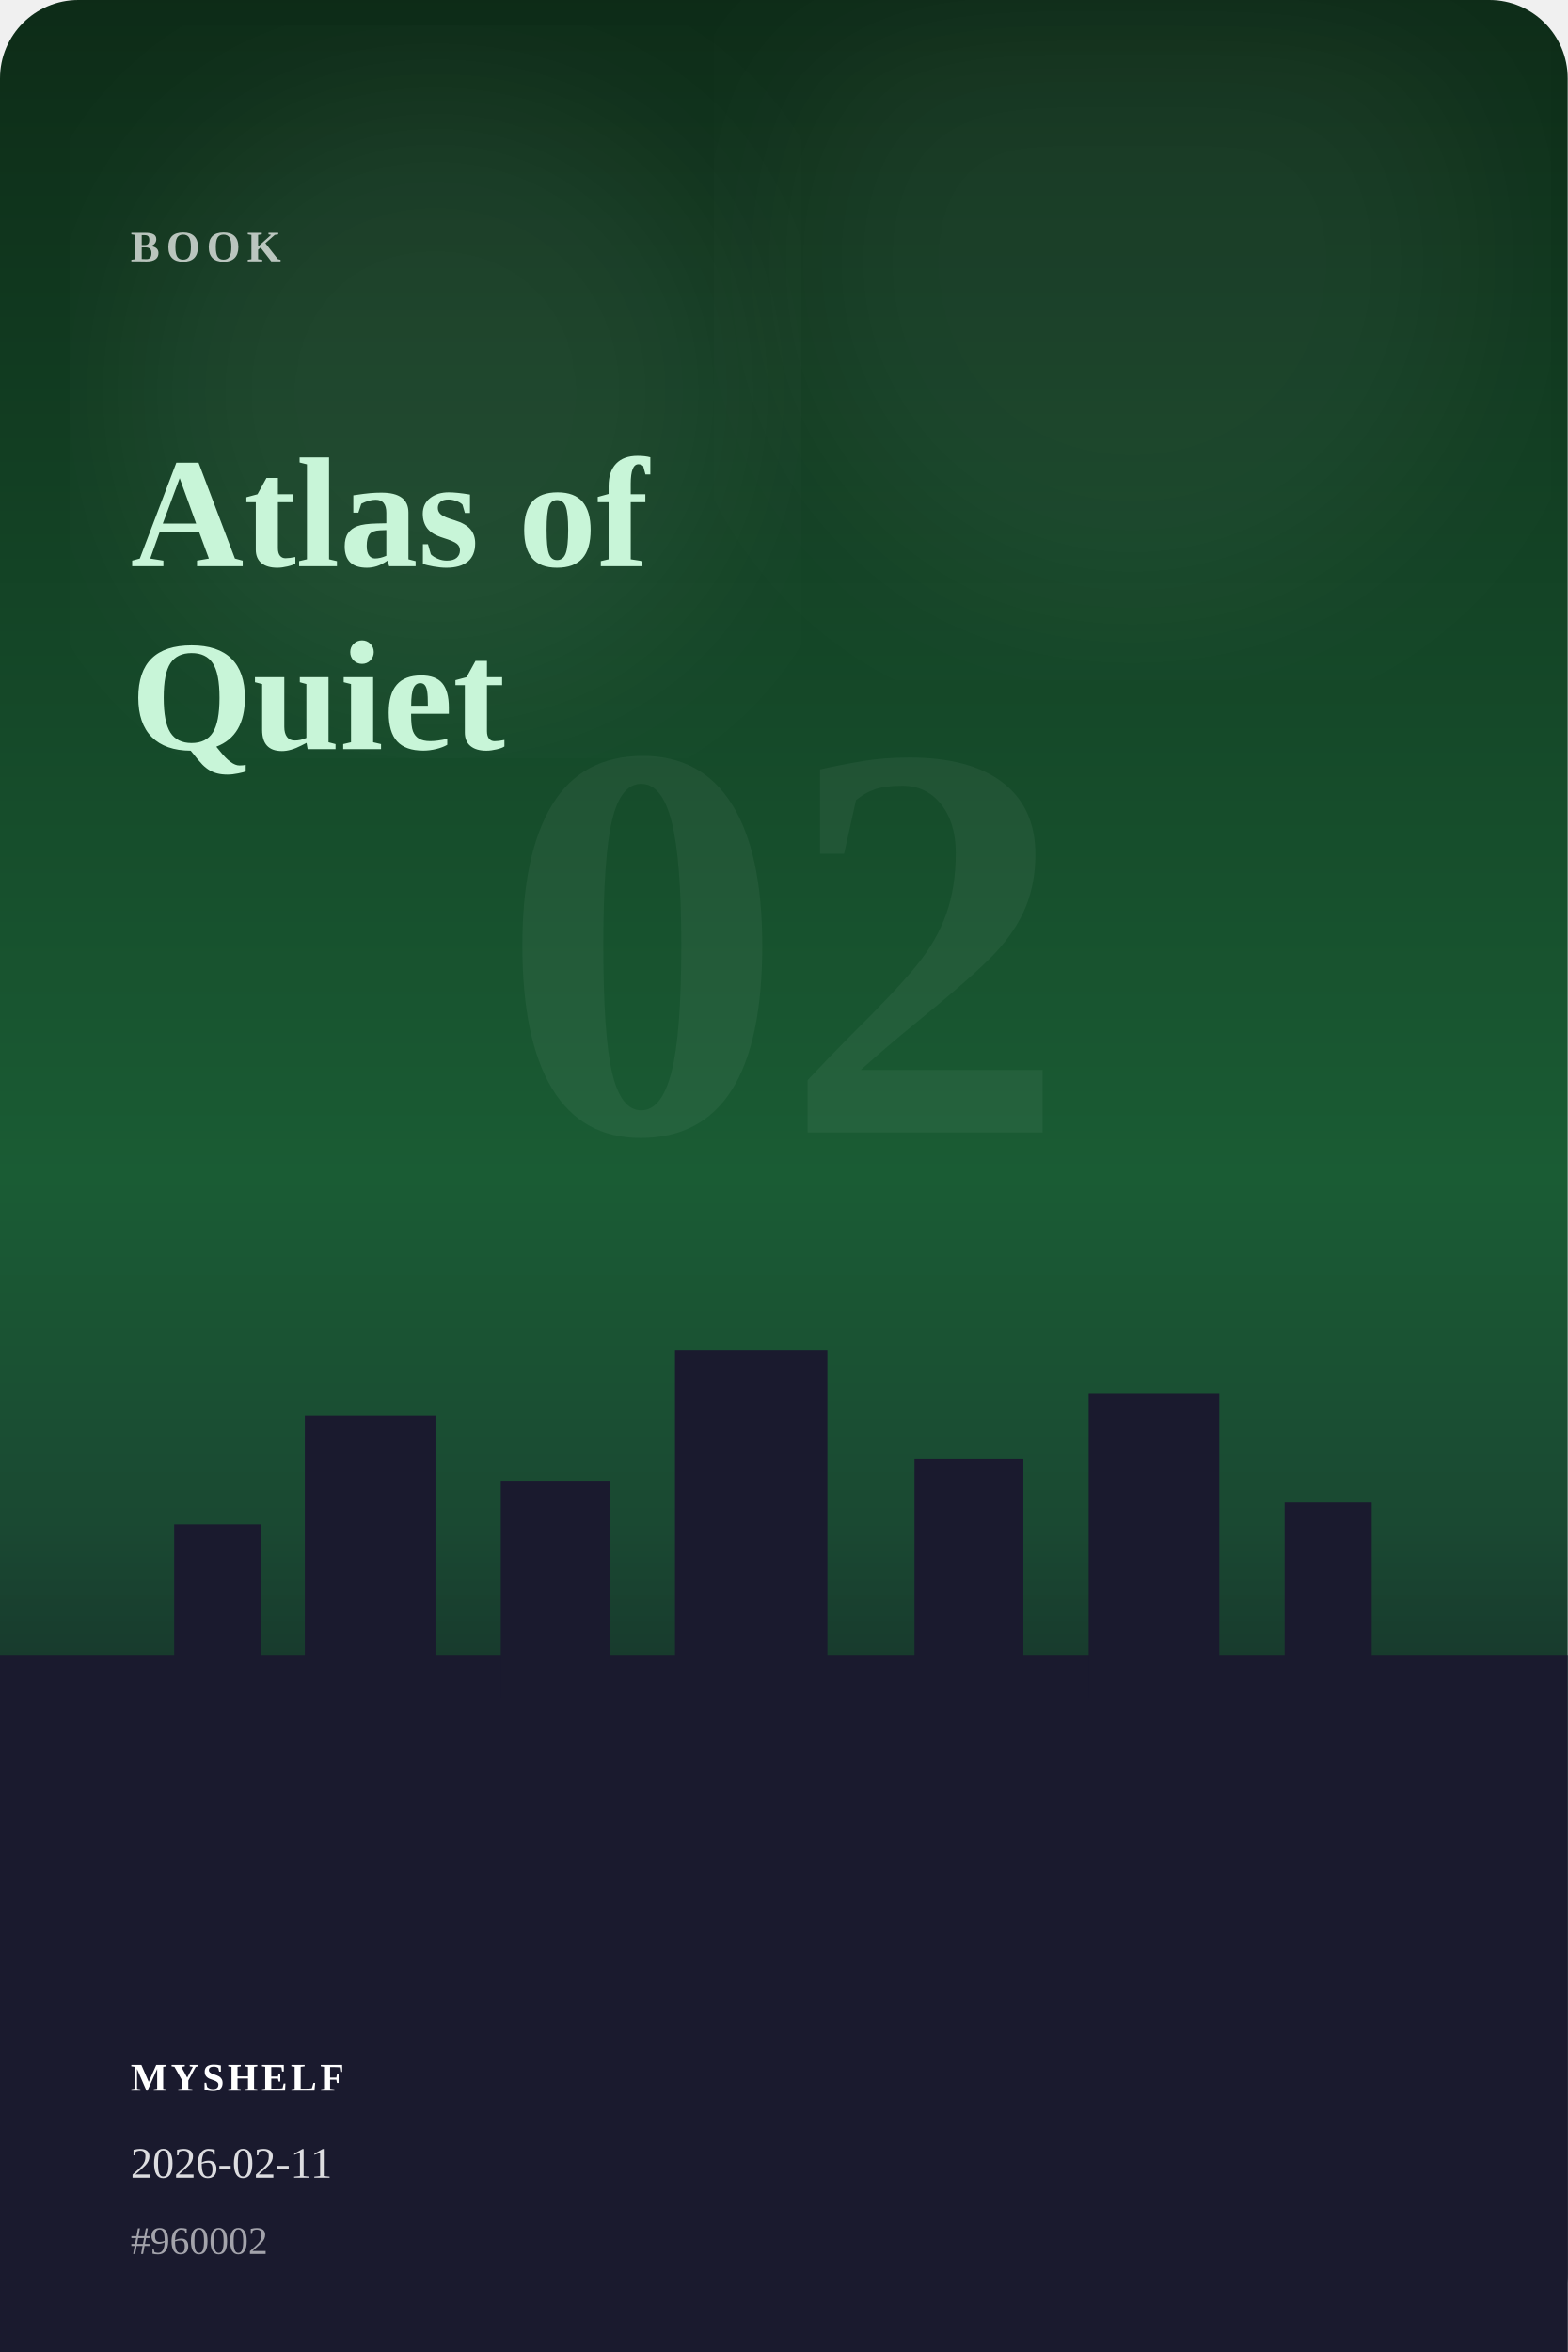
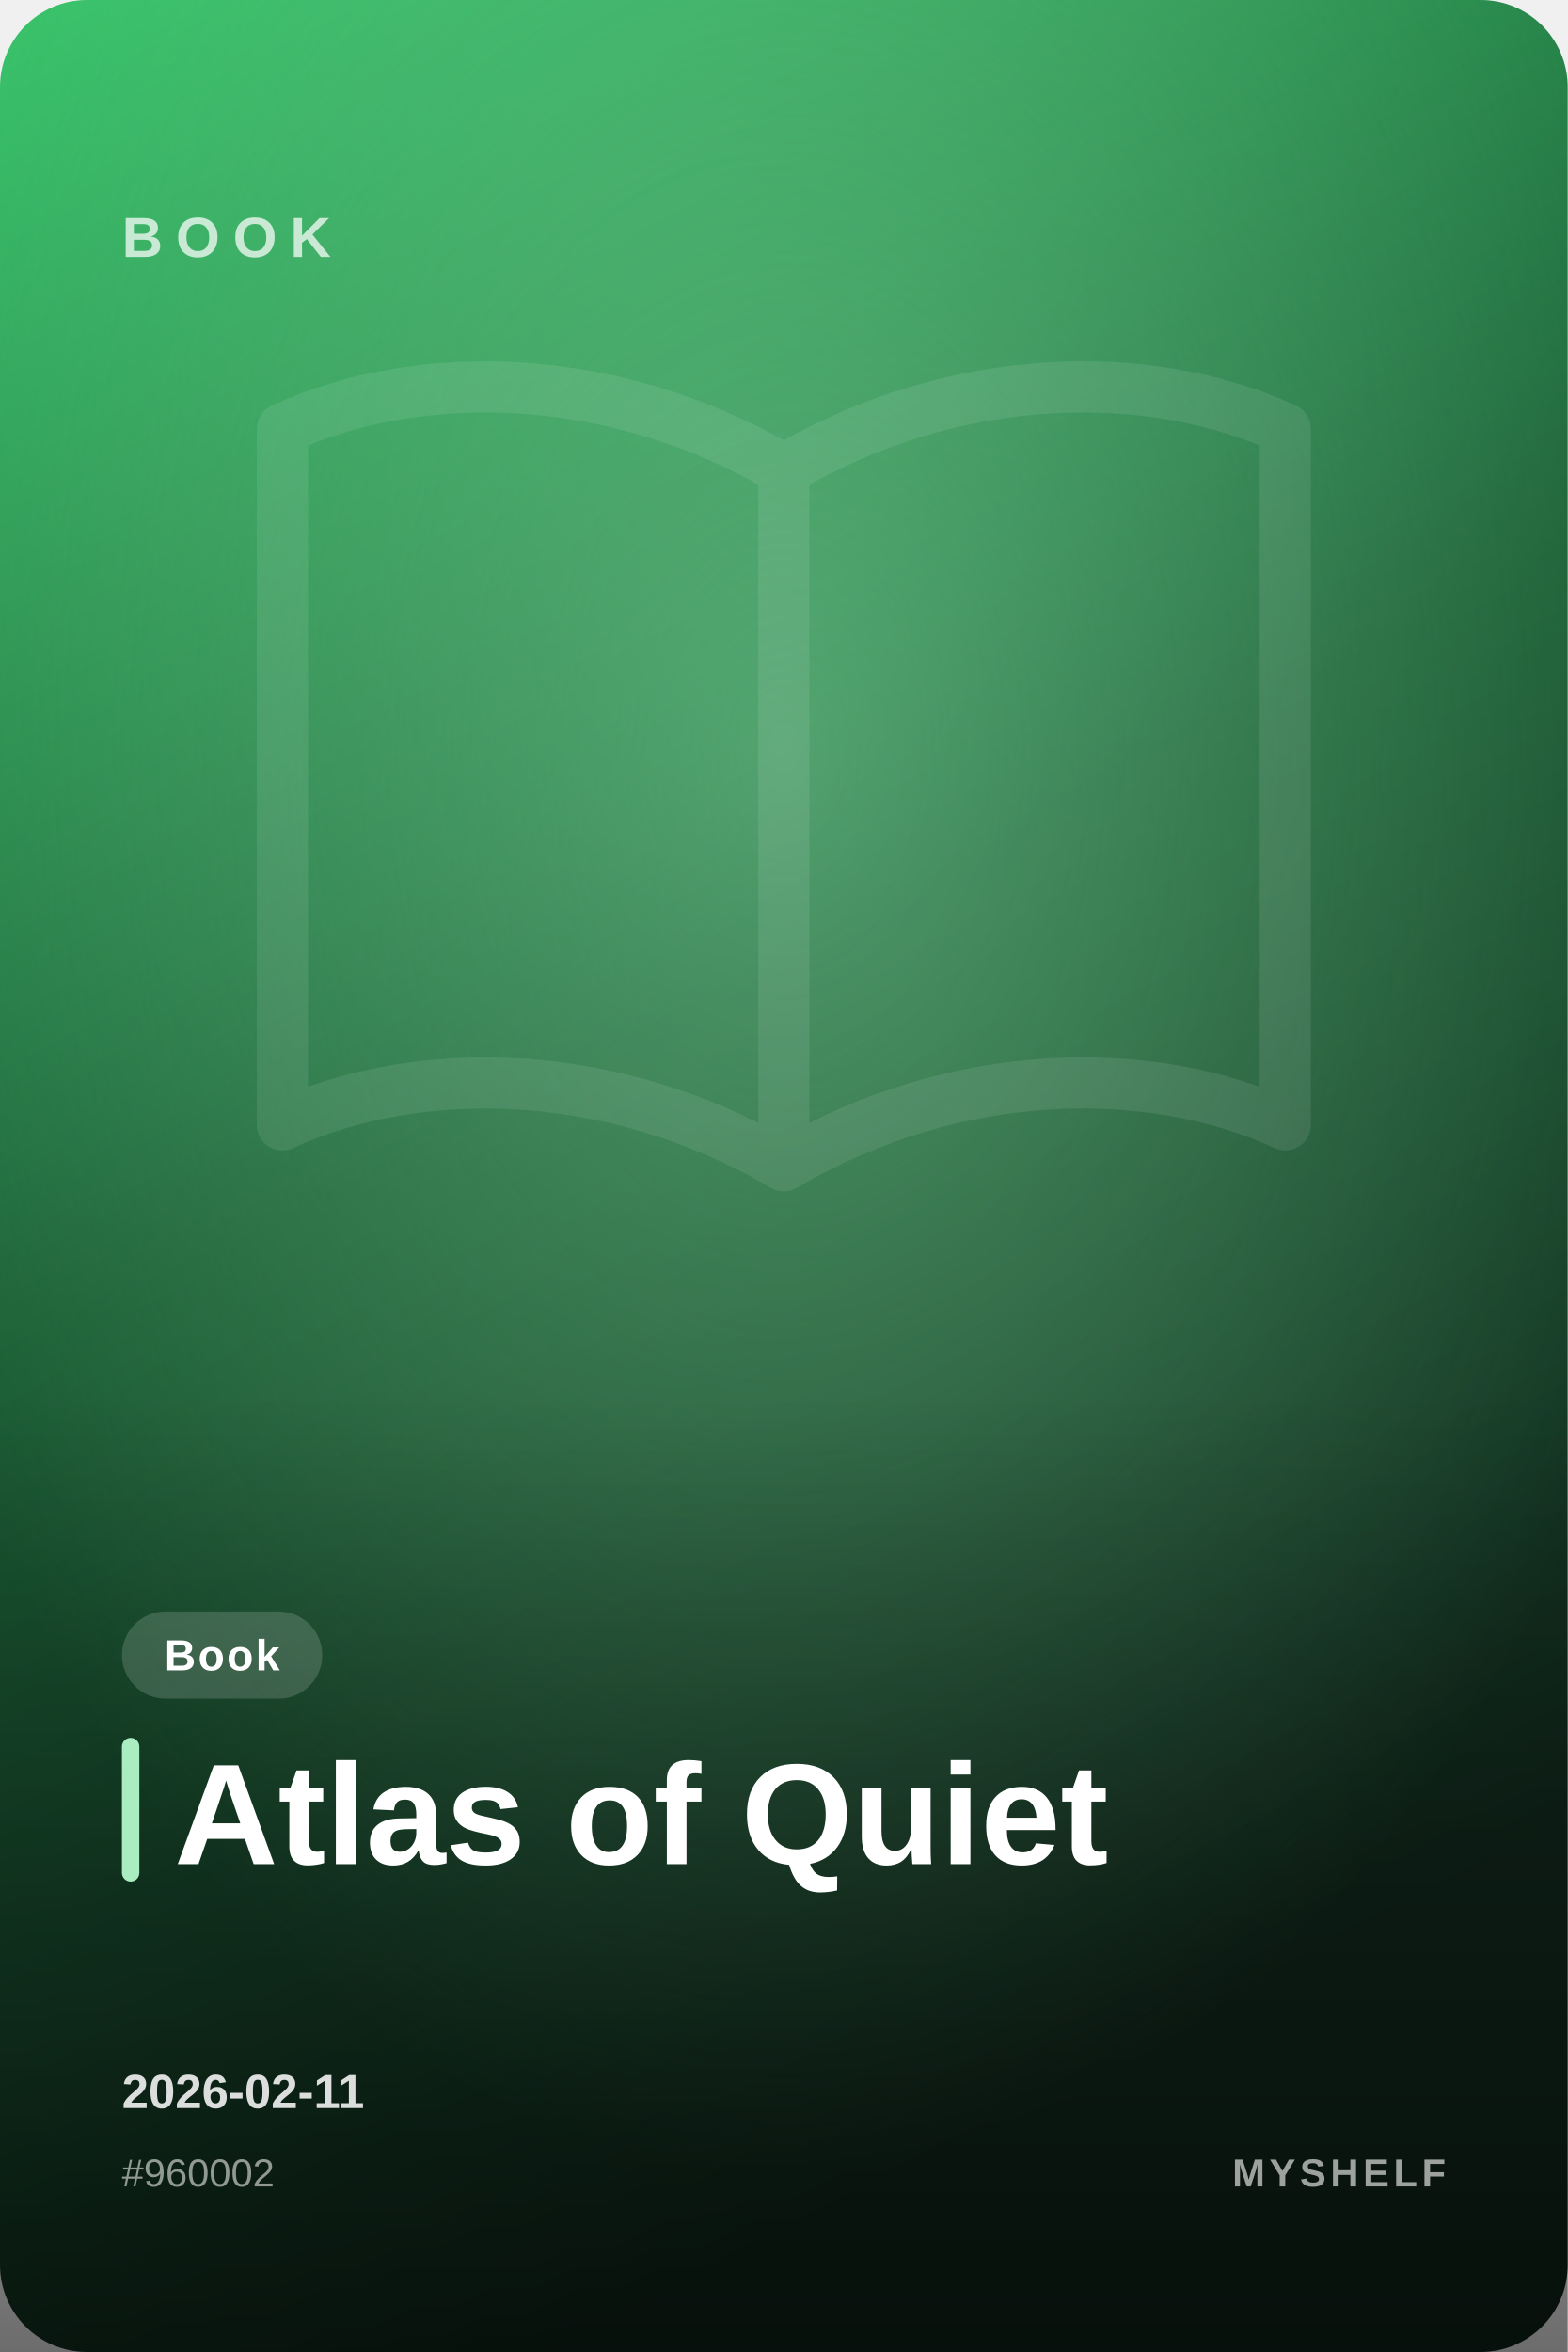
- <svg xmlns="http://www.w3.org/2000/svg" width="720" height="1080" viewBox="0 0 720 1080">
+ <svg xmlns="http://www.w3.org/2000/svg" width="720" height="1080" viewBox="0 0 720 1080" role="img" aria-label="Atlas of Quiet">
  <defs>
-     <linearGradient id="bg" x1="0" y1="0" x2="0" y2="1">
-       <stop offset="0%" stop-color="#0d2b17" />
-       <stop offset="50%" stop-color="#1a5c34" />
-       <stop offset="100%" stop-color="#1a1a2e" />
+     <linearGradient id="bg" x1="0" y1="0" x2="0.35" y2="1">
+       <stop offset="0%" stop-color="#38c46a" />
+       <stop offset="52%" stop-color="#1a5c34" />
+       <stop offset="100%" stop-color="#10241a" />
    </linearGradient>
-     <filter id="blur">
-       <feGaussianBlur stdDeviation="40" />
-     </filter>
-     <linearGradient id="fadeBottom" x1="0" y1="0" x2="0" y2="1">
-       <stop offset="0%" stop-color="rgba(0,0,0,0)" />
-       <stop offset="100%" stop-color="rgba(0,0,0,0.6)" />
+     <radialGradient id="glow" cx="0.5" cy="0.32" r="0.6">
+       <stop offset="0%" stop-color="#92e6ad" stop-opacity="0.45" />
+       <stop offset="100%" stop-color="#92e6ad" stop-opacity="0" />
+     </radialGradient>
+     <linearGradient id="fade" x1="0" y1="0" x2="0" y2="1">
+       <stop offset="0%" stop-color="#000000" stop-opacity="0" />
+       <stop offset="100%" stop-color="#000000" stop-opacity="0.55" />
    </linearGradient>
  </defs>
-   <rect width="720" height="1080" rx="36" fill="url(#bg)" />
-   <circle cx="200" cy="180" r="140" fill="white" opacity="0.06" filter="url(#blur)" />
-   <circle cx="520" cy="120" r="160" fill="white" opacity="0.05" filter="url(#blur)" />
-   <text x="360" y="520" text-anchor="middle" font-size="260" font-weight="800" fill="rgba(255,255,255,0.05)">
-     02
-   </text>
-   <text x="60" y="260" font-size="72" font-weight="800" fill="#c8f5d8">
-     Atlas of
-   </text>
-   <text x="60" y="344" font-size="72" font-weight="800" fill="#c8f5d8">
-     Quiet
-   </text>
-   <text x="60" y="120" font-size="20" font-weight="700" letter-spacing="3" fill="rgba(255,255,255,0.7)">
-     BOOK
-   </text>
-   <rect x="0" y="700" width="720" height="380" fill="url(#fadeBottom)" />
-   <rect x="0" y="760" width="720" height="320" fill="#1a1a2e" />
-   <rect x="80" y="700" width="40" height="80" fill="#1a1a2e" />
-   <rect x="140" y="650" width="60" height="130" fill="#1a1a2e" />
-   <rect x="230" y="680" width="50" height="100" fill="#1a1a2e" />
-   <rect x="310" y="620" width="70" height="160" fill="#1a1a2e" />
-   <rect x="420" y="670" width="50" height="110" fill="#1a1a2e" />
-   <rect x="500" y="640" width="60" height="140" fill="#1a1a2e" />
-   <rect x="590" y="690" width="40" height="90" fill="#1a1a2e" />
-   <text x="60" y="960" font-size="18" font-weight="700" fill="white" letter-spacing="1.5">
-     MYSHELF
-   </text>
-   <text x="60" y="1000" font-size="20" fill="rgba(255,255,255,0.85)">
-     2026-02-11
-   </text>
-   <text x="60" y="1035" font-size="18" fill="rgba(255,255,255,0.6)">
-     #960002
-   </text>
+   <rect width="720" height="1080" rx="40" fill="url(#bg)" />
+   <rect width="720" height="1080" rx="40" fill="url(#glow)" />
+   <g opacity="0.09" transform="translate(360,352) scale(2.35) translate(-360,-430)">
+     <path d="M360 372 C 326 352, 288 352, 262 364 L262 500 C 288 488, 326 488, 360 508" fill="none" stroke="#ffffff" stroke-width="10" stroke-linejoin="round" />
+     <path d="M360 372 C 394 352, 432 352, 458 364 L458 500 C 432 488, 394 488, 360 508" fill="none" stroke="#ffffff" stroke-width="10" stroke-linejoin="round" />
+     <line x1="360" y1="372" x2="360" y2="508" stroke="#ffffff" stroke-width="10" stroke-linecap="round" />
+   </g>
+   <text x="56" y="118" font-family="'Segoe UI',Arial,sans-serif" font-size="26" font-weight="700" letter-spacing="6" fill="#ffffff" fill-opacity="0.72">BOOK</text>
+   <rect x="0" y="640" width="720" height="440" fill="url(#fade)" />
+   <rect x="56" y="740" width="92" height="40" rx="20" fill="#ffffff" fill-opacity="0.16" />
+   <text x="102" y="767" text-anchor="middle" font-family="'Segoe UI',Arial,sans-serif" font-size="20" font-weight="700" letter-spacing="1" fill="#ffffff">Book</text>
+   <rect x="56" y="798" width="8" height="66" rx="4" fill="#a9edc0" />
+   <text x="80" y="856" font-family="'Segoe UI',Arial,sans-serif" font-size="66" font-weight="800" fill="#ffffff">Atlas of Quiet</text>
+   <text x="56" y="968" font-family="'Segoe UI',Arial,sans-serif" font-size="22" font-weight="600" fill="#ffffff" fill-opacity="0.85">2026-02-11</text>
+   <text x="56" y="1004" font-family="'Segoe UI',Arial,sans-serif" font-size="18" fill="#ffffff" fill-opacity="0.55">#960002</text>
+   <text x="664" y="1004" text-anchor="end" font-family="'Segoe UI',Arial,sans-serif" font-size="18" font-weight="700" letter-spacing="2" fill="#ffffff" fill-opacity="0.6">MYSHELF</text>
</svg>
